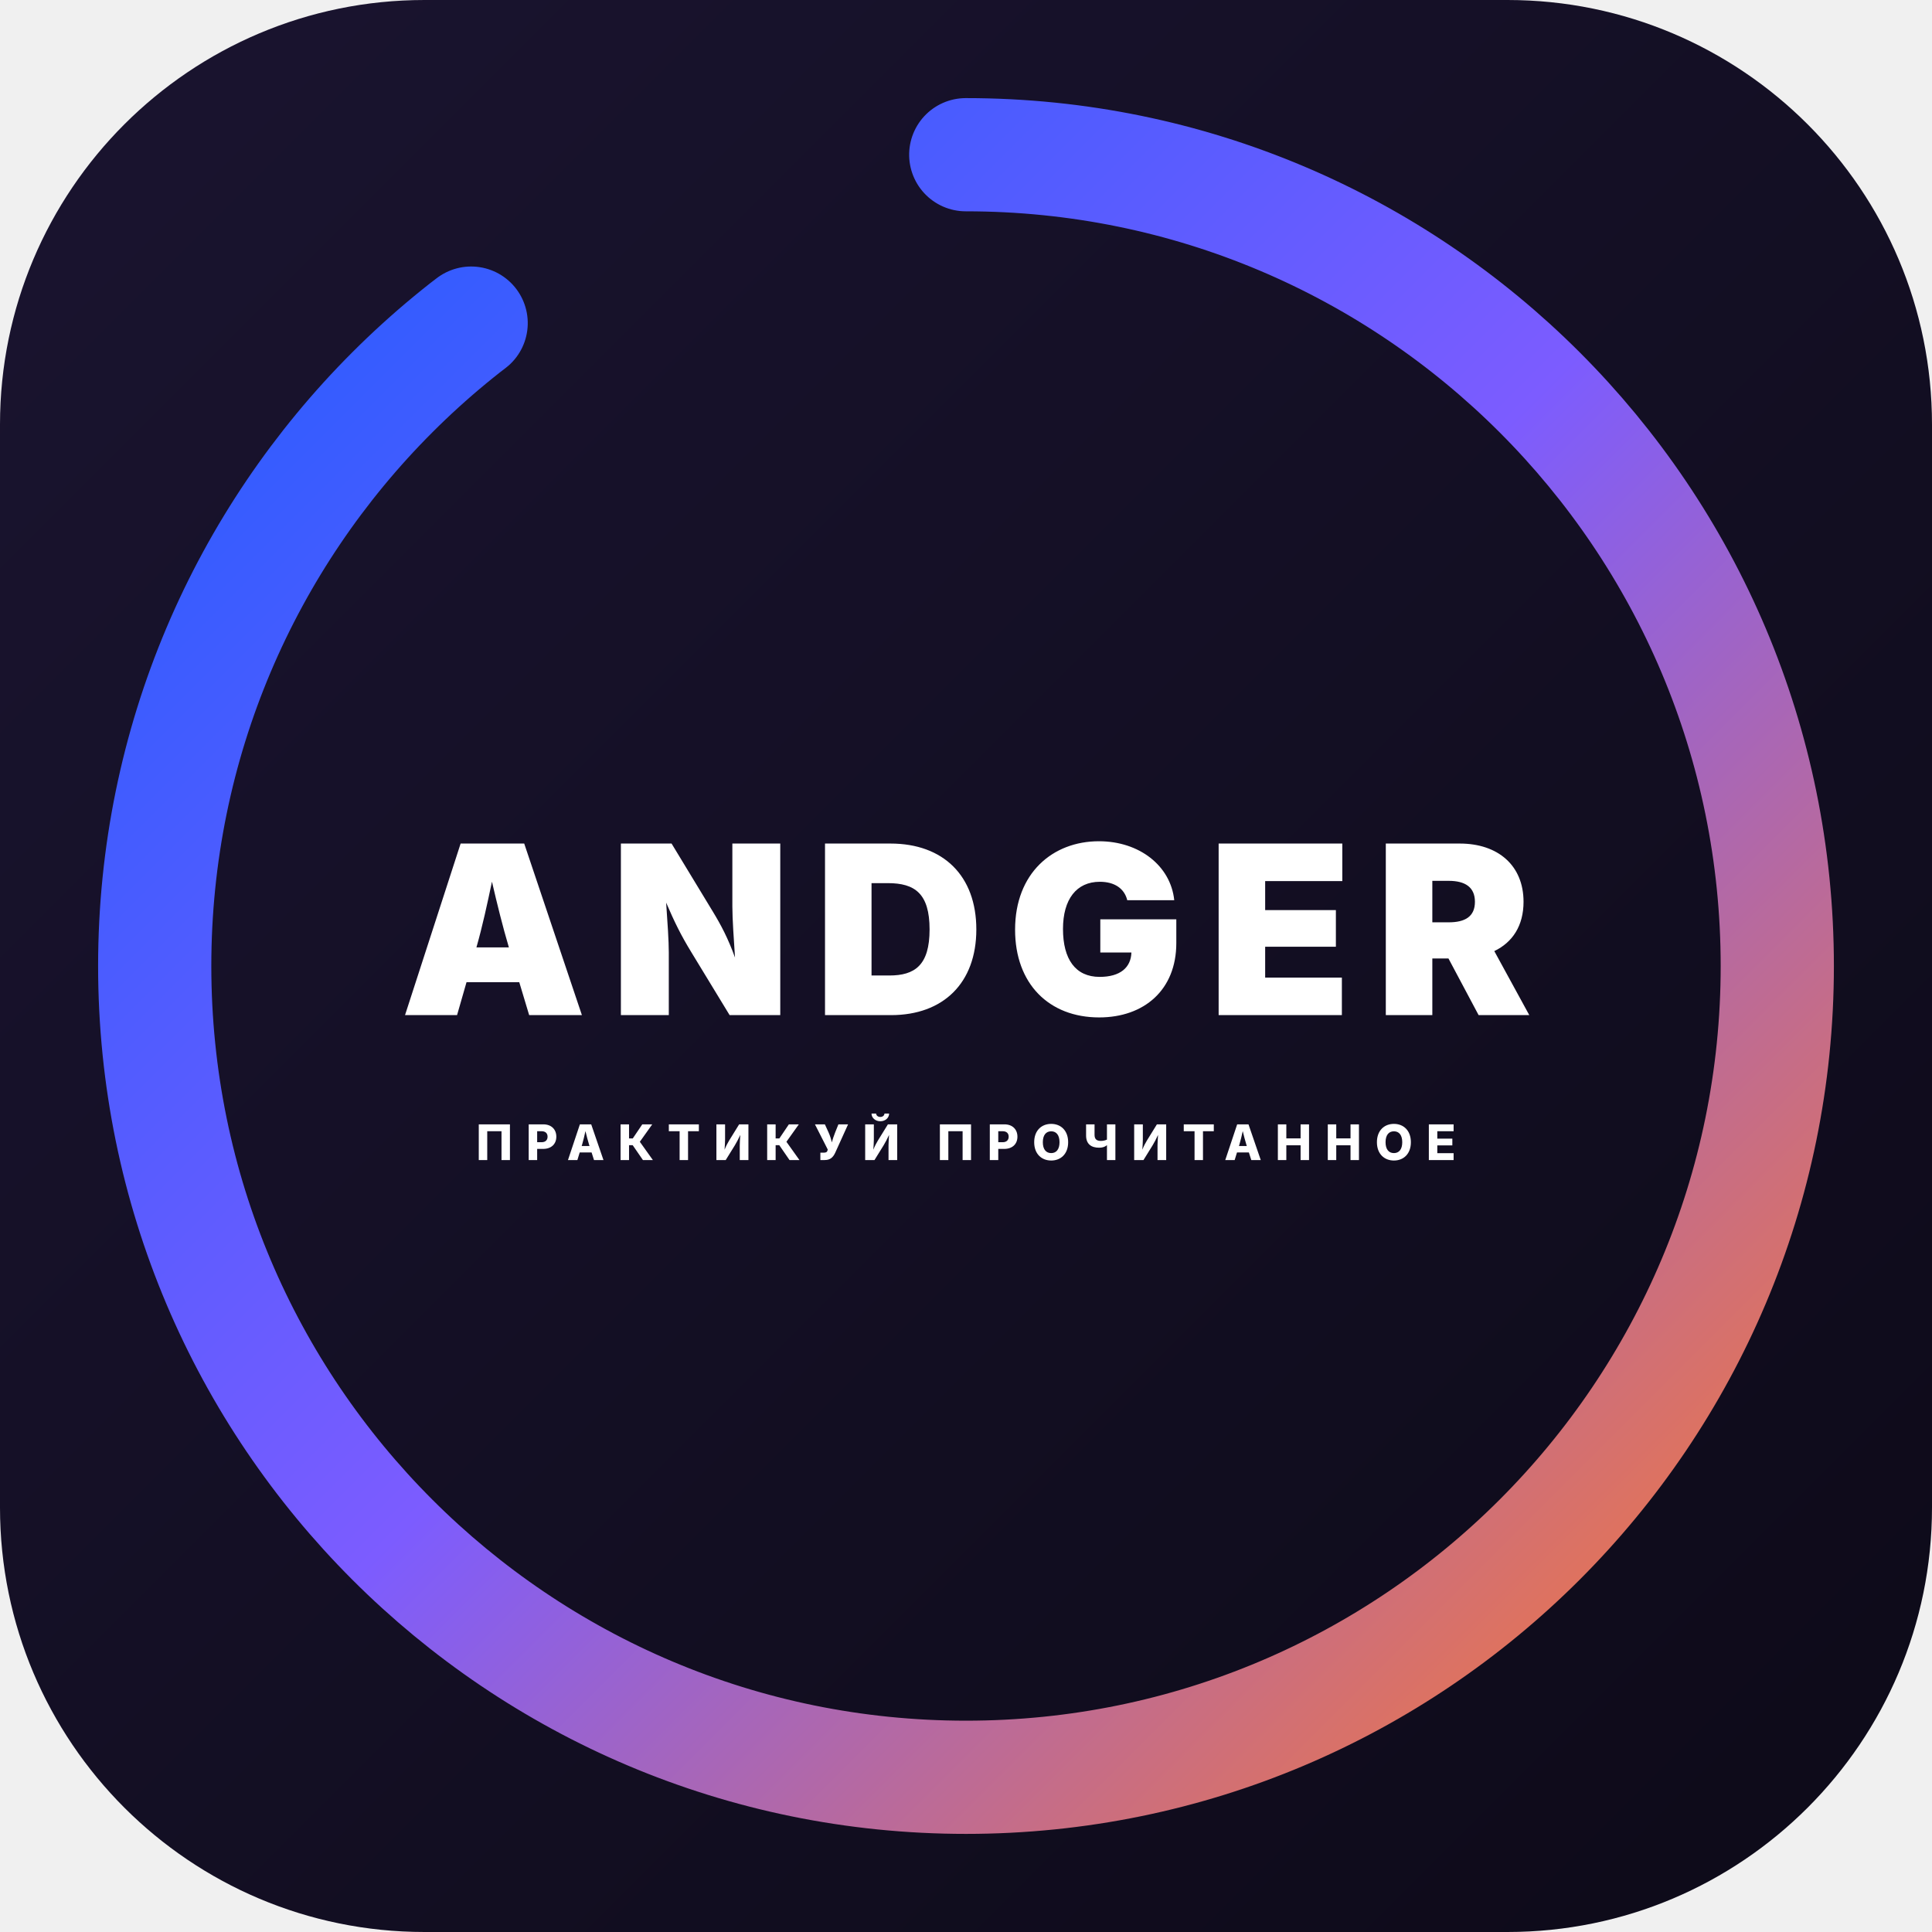
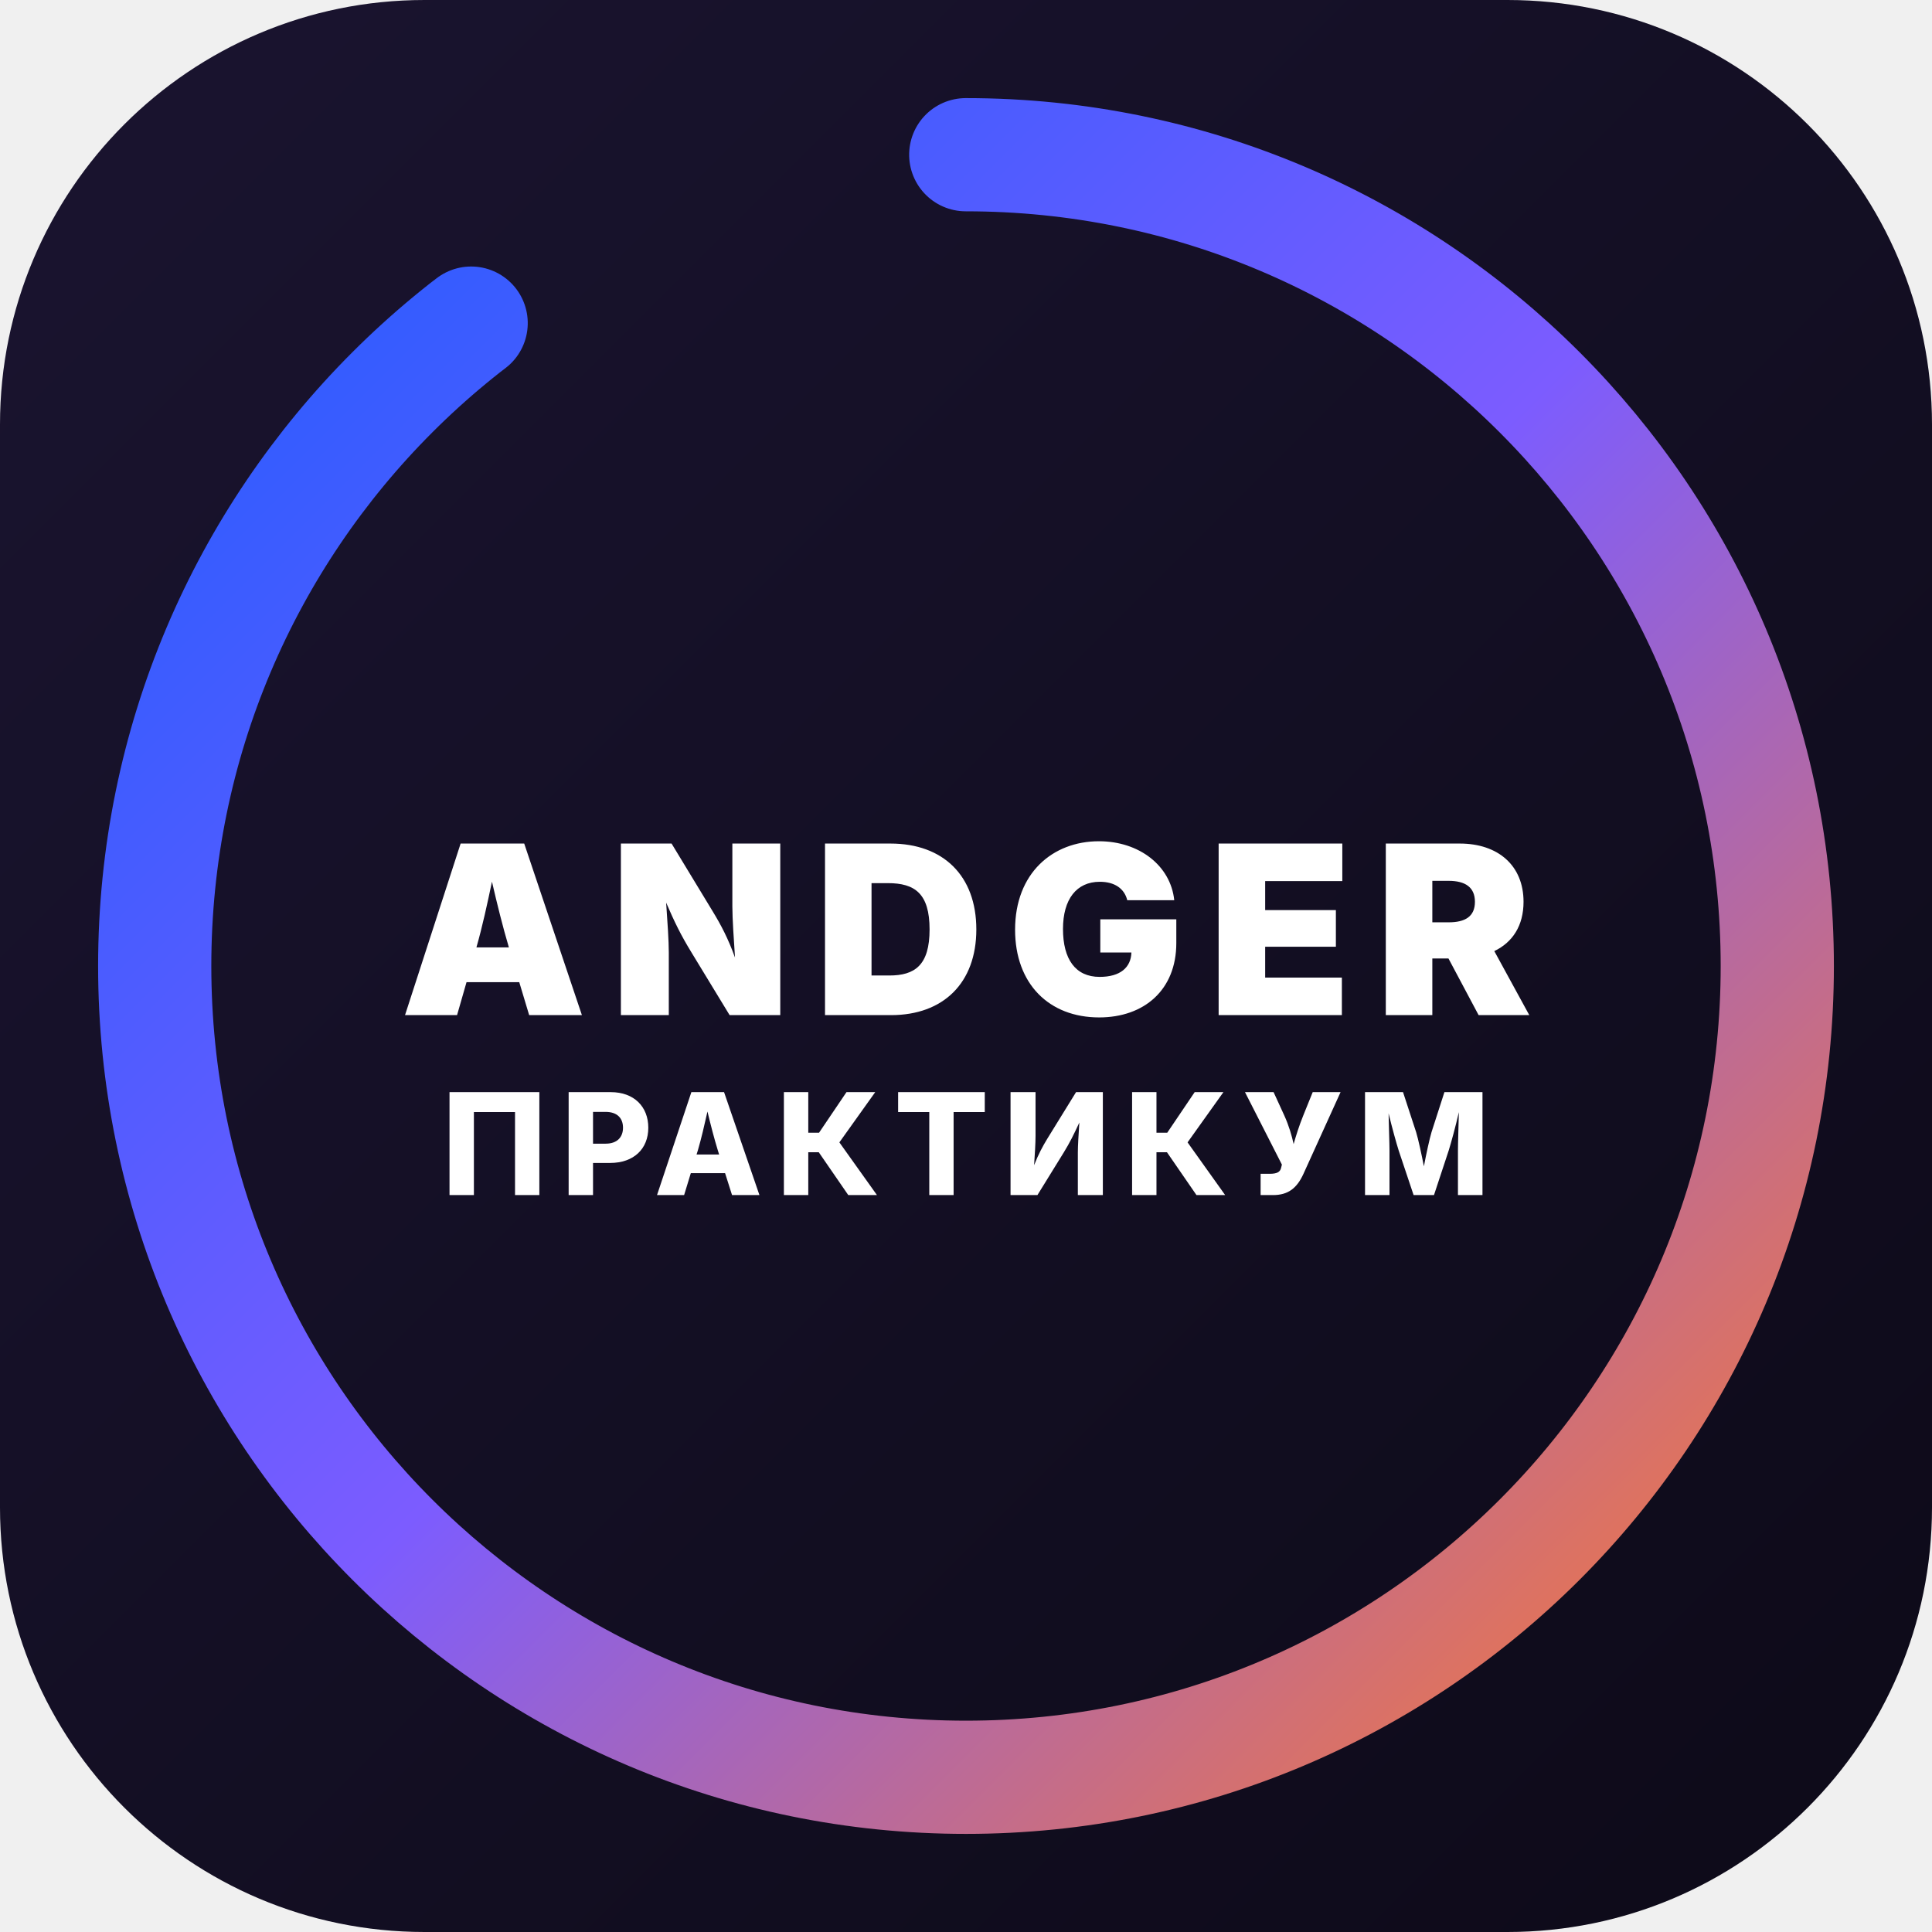
<svg xmlns="http://www.w3.org/2000/svg" viewBox="0 0 1024 1024" width="1024" height="1024">
  <defs>
    <linearGradient id="bgGrad" x1="0%" y1="0%" x2="100%" y2="100%">
      <stop offset="0%" stop-color="#1a1430" />
      <stop offset="100%" stop-color="#0d0a18" />
    </linearGradient>
    <linearGradient id="ringGrad" x1="0%" y1="100%" x2="100%" y2="0%">
      <stop offset="0%" stop-color="#ff7a2a" />
      <stop offset="50%" stop-color="#7c5cff" />
      <stop offset="100%" stop-color="#1e5cff" />
    </linearGradient>
  </defs>
  <rect width="1024" height="1024" rx="225" fill="url(#bgGrad)" />
  <circle cx="512" cy="512" r="430" fill="none" stroke="url(#ringGrad)" stroke-width="60" stroke-linecap="round" stroke-dasharray="2420 282" transform="rotate(-90 512 512)" />
  <text x="512" y="490" font-family="'Inter', 'Arial', sans-serif" font-size="125" font-weight="900" fill="#ffffff" text-anchor="middle" letter-spacing="12" dominant-baseline="middle">ANDGER</text>
-   <text x="512" y="605" font-family="'Inter', 'Arial', sans-serif" font-size="26" font-weight="800" fill="#ffffff" text-anchor="middle" letter-spacing="7" dominant-baseline="middle">ПРАКТИКУЙ ПРОЧИТАННОЕ</text>
+   <text x="512" y="605" font-family="'Inter', 'Arial', sans-serif" font-size="75" font-weight="800" fill="#ffffff" text-anchor="middle" letter-spacing="7" dominant-baseline="middle">ПРАКТИКУМ</text>
</svg>
